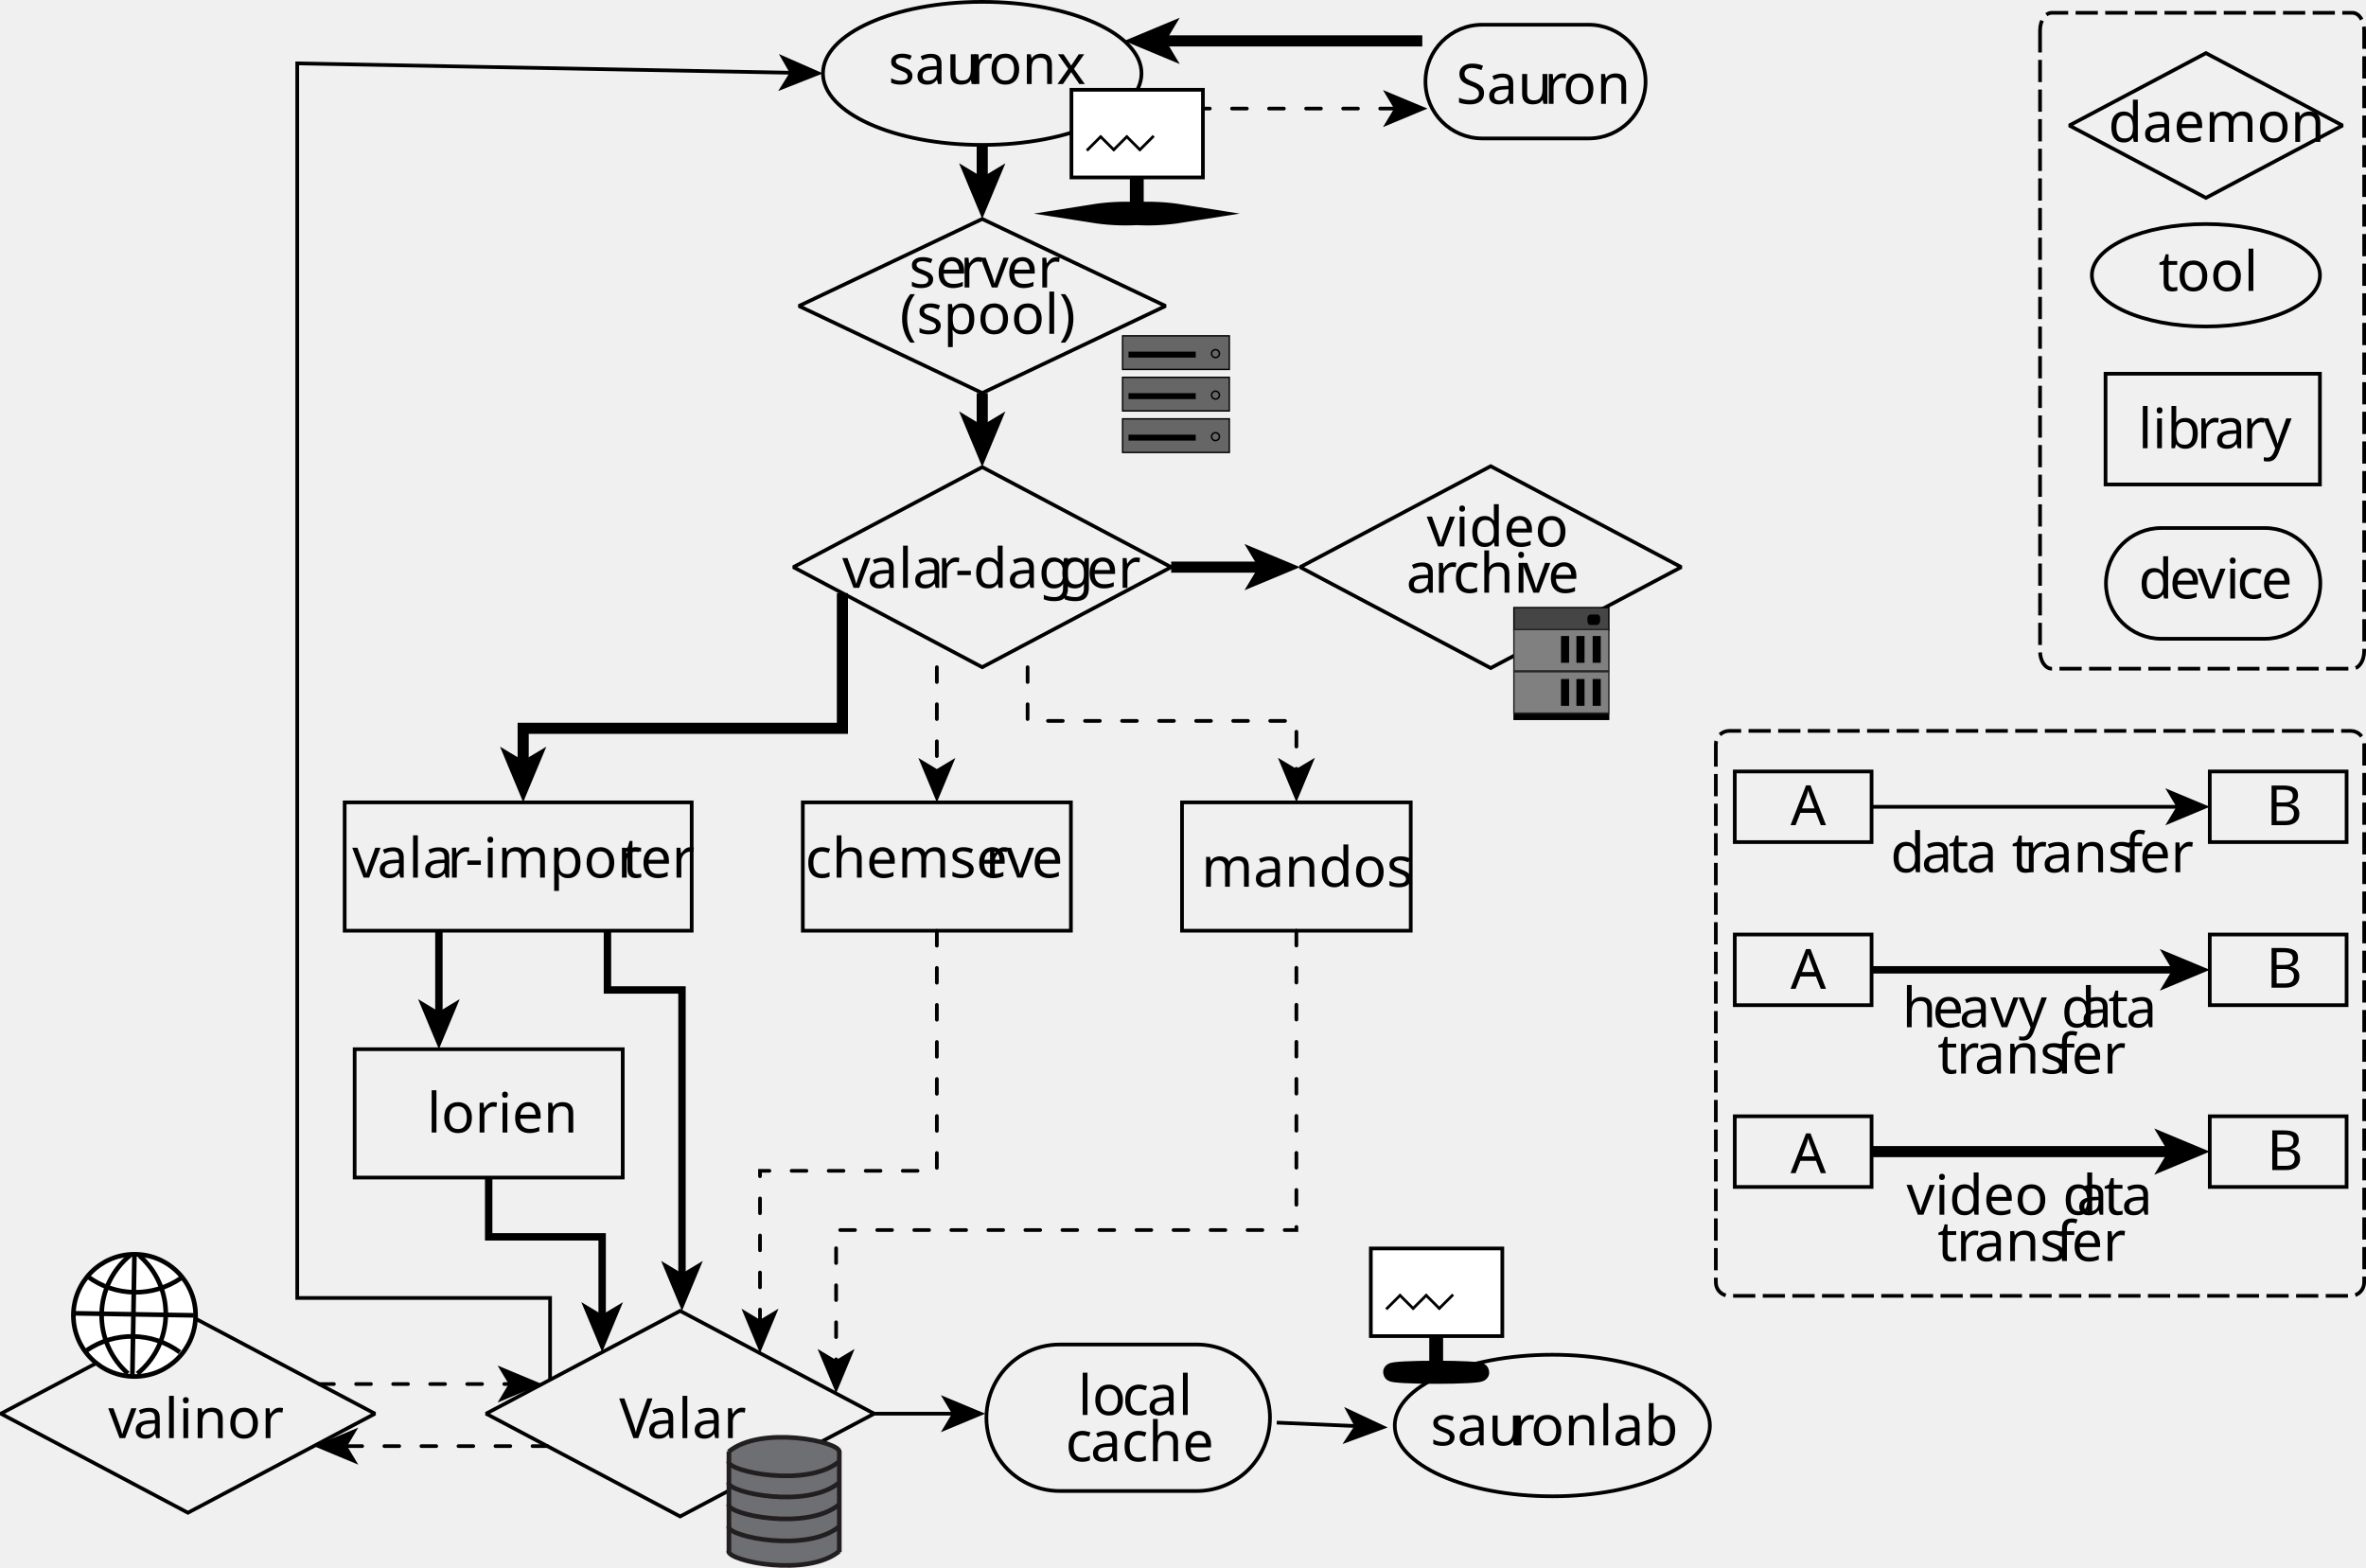
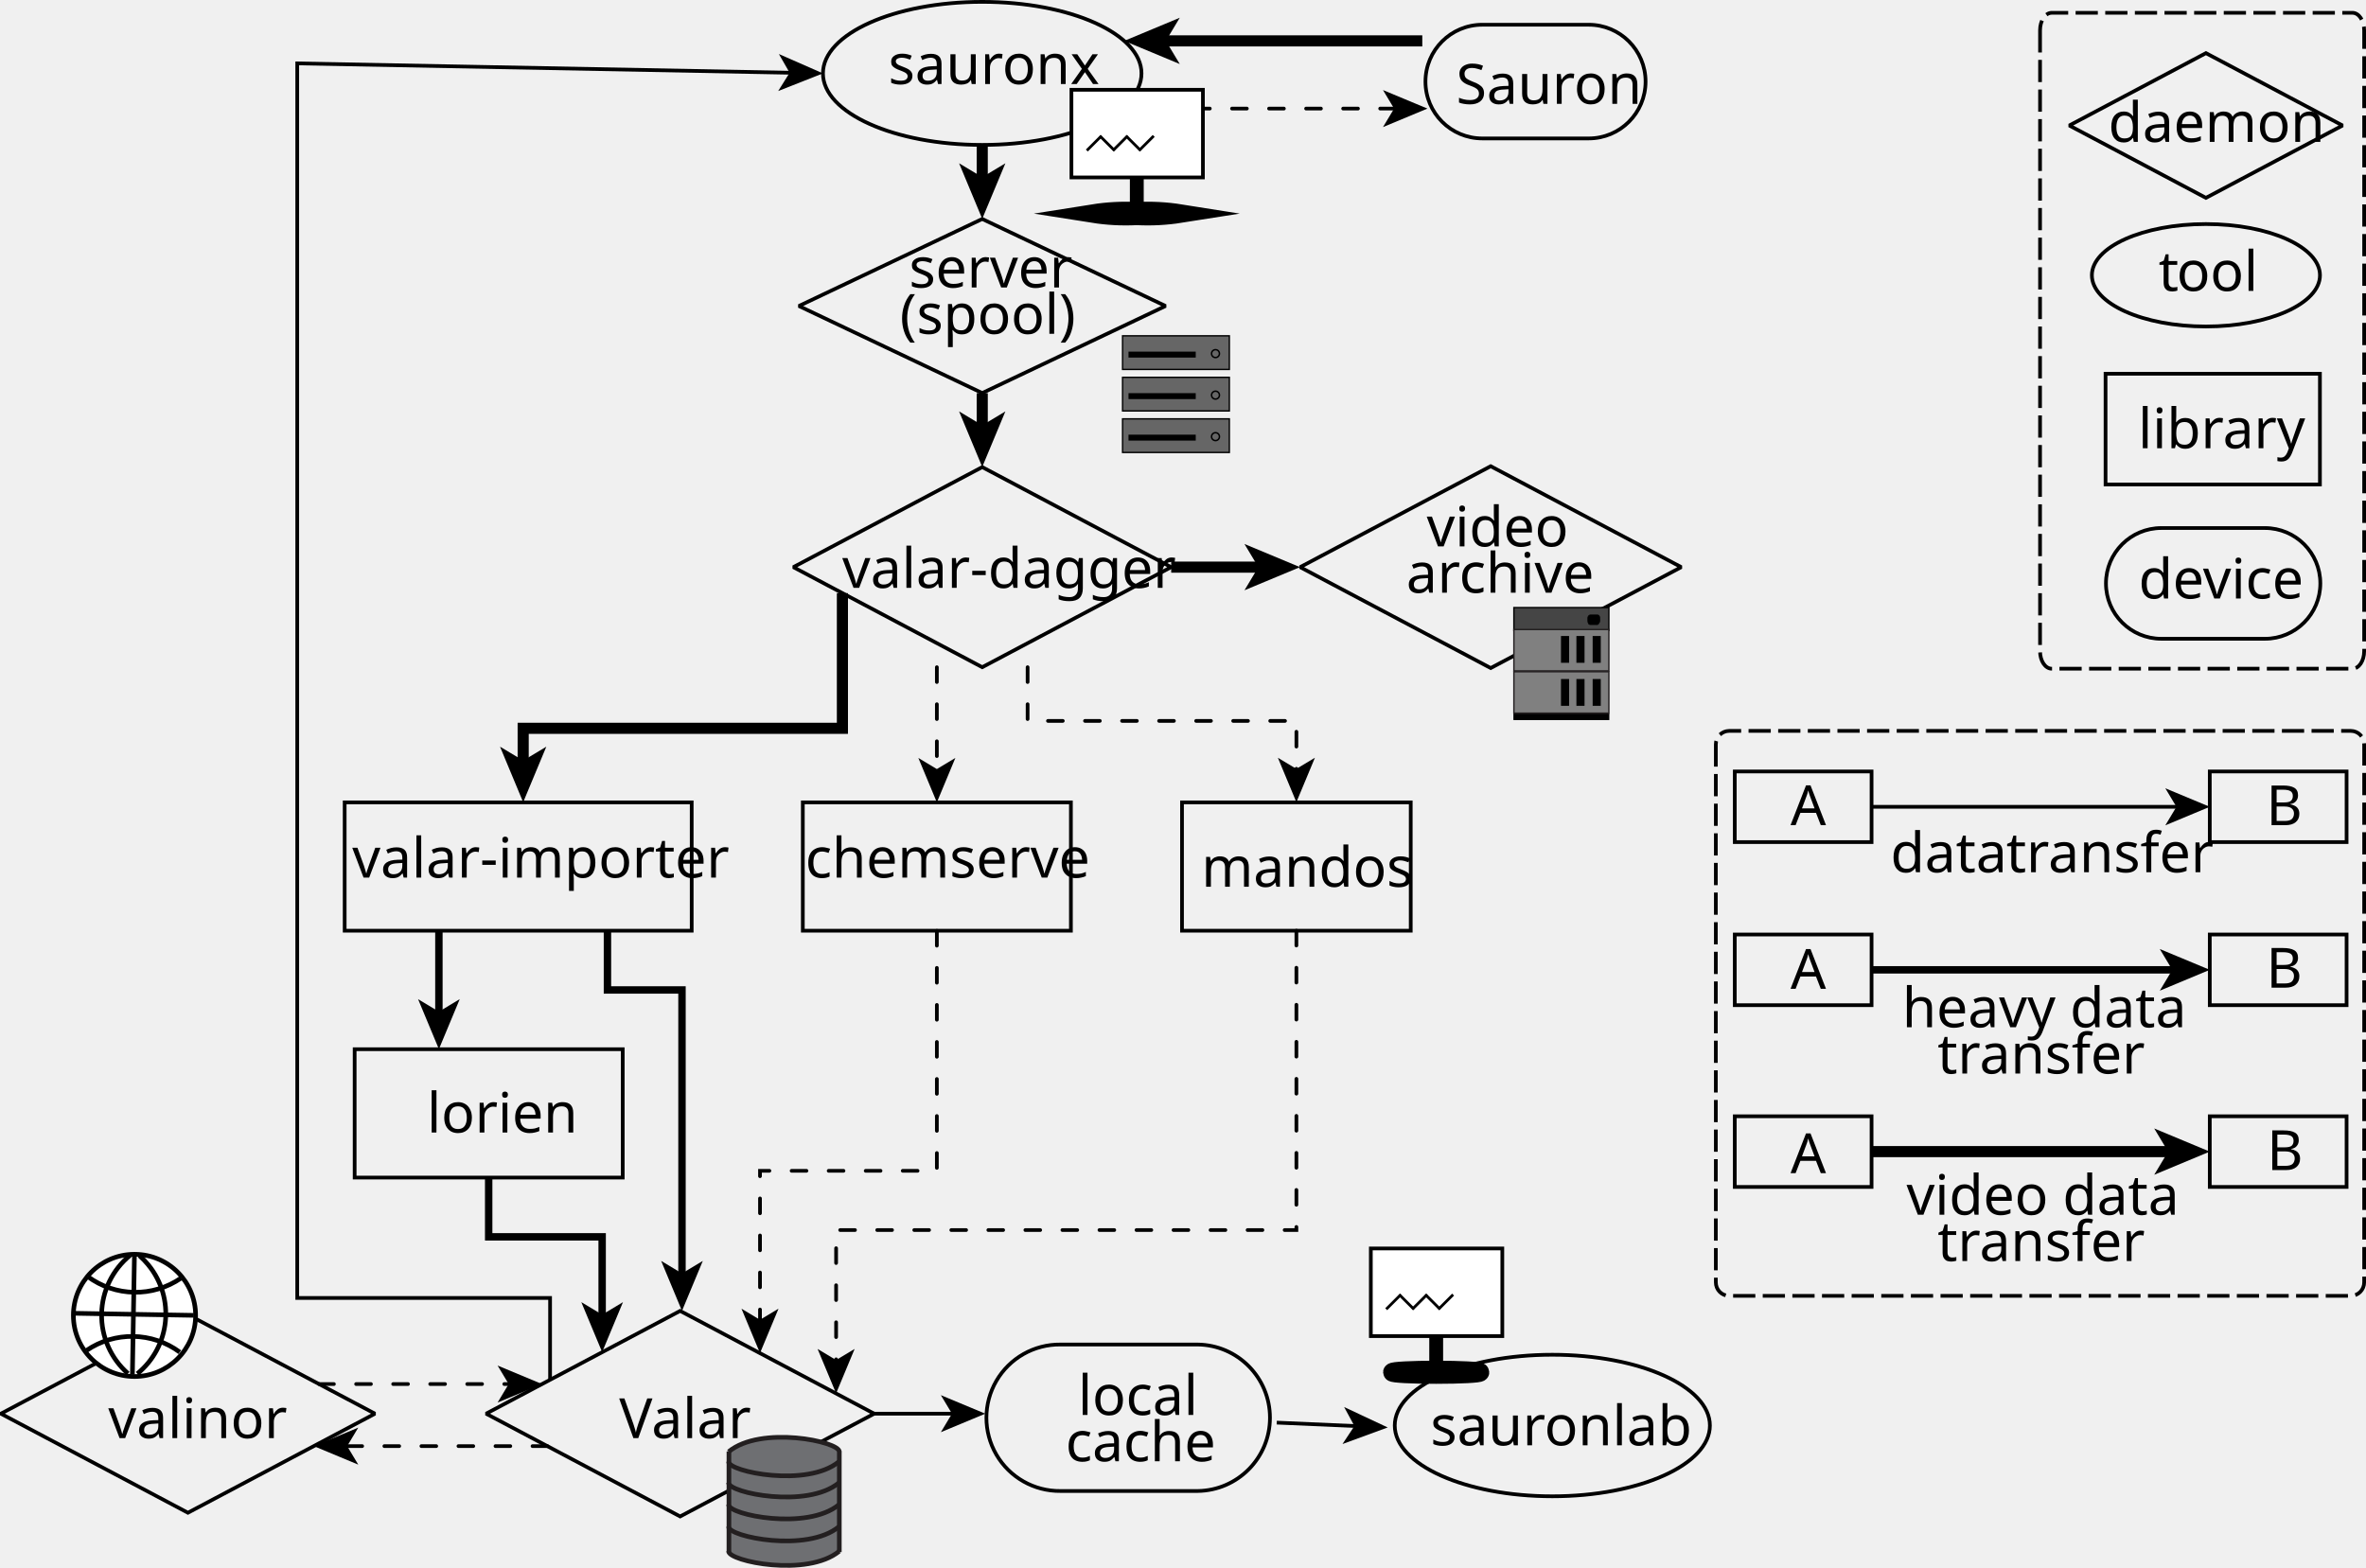
<svg xmlns="http://www.w3.org/2000/svg" viewBox="0 0 255.513 169.331">
  <defs>
-     <style>.a,.c,.d,.e,.f,.g,.i,.k,.o,.p,.r,.t,.v,.w,.x,.y,.z{fill:none;}.b{clip-path:url(#a);}.c,.d,.e,.f,.g,.o,.p,.x,.y,.z{stroke:#000;}.c,.d,.e,.f,.g{stroke-miterlimit:1.45;}.c,.f,.g,.x{stroke-width:0.4px;}.d{stroke-width:1.2px;}.e{stroke-width:0.8px;}.f{stroke-linecap:round;stroke-dasharray:1.6 1.2 0 1.2;}.g{stroke-dasharray:2.4 0.8;}.h{fill:#fff;}.i,.r,.t,.w{stroke:#010101;}.i,.k{stroke-width:0.5px;}.j{fill:#6e6f72;}.k,.v{stroke:#231f20;}.k,.o,.p,.r,.t,.v,.w,.x,.y,.z{stroke-miterlimit:10;}.l{font-size:6px;font-family:SourceSansPro-Regular, Source Sans Pro;}.m{letter-spacing:-0.014em;}.n{fill:#666;}.o,.t,.v{stroke-width:0.15px;}.p{stroke-width:0.16px;}.q{fill:#010101;}.r{stroke-width:0.1px;}.s{fill:#454545;}.u{fill:gray;}.w{stroke-width:0.06px;}.y{stroke-width:2px;}.z{stroke-width:0.3px;}.aa{letter-spacing:-0.024em;}.ab{letter-spacing:0.025em;}.ac{letter-spacing:0.005em;}.ad{letter-spacing:-0.021em;}.ae{letter-spacing:-0.01em;}.af{letter-spacing:-0.004em;}.ag{letter-spacing:-0.02em;}.ah{letter-spacing:-0.024em;}.ai{letter-spacing:-0.022em;}.aj{letter-spacing:-0.01em;}.ak{letter-spacing:0em;}</style>
+     <style>
+ 		.a,.c,.d,.e,.f,.g,.i,.k,.o,.p,.r,.t,.v,.w,.x,.y,.z{
+ 			fill:none;
+ 		}
+ 		.b{
+ 			clip-path:url(#a);
+ 		}
+ 		.c,.d,.e,.f,.g,.o,.p,.x,.y,.z{
+ 			stroke:#000;
+ 		}
+ 		.c,.d,.e,.f,.g{
+ 			stroke-miterlimit:1.45;
+ 		}
+ 		.c,.f,.g,.x{
+ 			stroke-width:0.4px;
+ 		}
+ 		.d{
+ 			stroke-width:1.2px;
+ 		}
+ 		.e{
+ 			stroke-width:0.8px;
+ 		}
+ 		.f{
+ 			stroke-linecap:round;
+ 			stroke-dasharray:1.6 1.2 0 1.2;
+ 		}
+ 		.g{
+ 			stroke-dasharray:2.4 0.8;
+ 		}
+ 		.h{
+ 			fill:#fff;
+ 		}
+ 		.i,.r,.t,.w{
+ 			stroke:#010101;
+ 		}
+ 		.i,.k{
+ 			stroke-width:0.5px;
+ 		}
+ 		.j{
+ 			fill:#6e6f72;
+ 		}
+ 		.k,.v{
+ 			stroke:#231f20;
+ 		}
+ 		.k,.o,.p,.r,.t,.v,.w,.x,.y,.z{
+ 			stroke-miterlimit:10;
+ 		}
+ 		.l{
+ 			font-size:6px;
+ 			font-family:SourceSansPro-Regular, Source Sans Pro;
+ 		}
+ 		.m{
+ 			letter-spacing:-0.014em;
+ 		}
+ 		.n{
+ 			fill:#666;
+ 		}
+ 		.o,.t,.v{
+ 			stroke-width:0.15px;
+ 		}
+ 		.p{
+ 			stroke-width:0.16px;
+ 		}
+ 		.q{
+ 			fill:#010101;
+ 		}
+ 		.r{
+ 			stroke-width:0.1px;
+ 		}
+ 		.s{
+ 			fill:#454545;
+ 		}
+ 		.u{
+ 			fill:gray;
+ 		}
+ 		.w{
+ 			stroke-width:0.06px;
+ 		}
+ 		.y{
+ 			stroke-width:2px;
+ 		}
+ 		.z{
+ 			stroke-width:0.3px;
+ 		}
+ 		</style>
    <clipPath id="a" transform="translate(0 0)">
      <rect class="a" width="255.513" height="169.331" />
    </clipPath>
  </defs>
  <g class="b">
    <path class="c" d="M123.274,7.925c0,4.267-7.7,7.726-17.2,7.726s-17.2-3.459-17.2-7.726S96.574.2,106.074.2,123.274,3.658,123.274,7.925Z" transform="translate(0 0)" />
    <rect class="c" x="37.222" y="86.662" width="37.476" height="13.86" />
    <polygon class="c" points="85.675 61.254 106.075 50.45 126.475 61.254 106.075 72.062 85.675 61.254" />
    <polygon class="c" points="0.094 152.686 20.294 141.99 40.494 152.686 20.294 163.386 0.094 152.686" />
    <ellipse class="c" cx="167.642" cy="153.965" rx="17.017" ry="7.644" />
    <rect class="c" x="38.3" y="113.322" width="28.951" height="13.863" />
    <polygon class="c" points="52.494 152.686 73.451 141.586 94.407 152.686 73.451 163.786 52.494 152.686" />
    <polygon class="c" points="86.274 33.05 106.074 23.651 125.874 33.05 106.074 42.45 86.274 33.05" />
    <polygon class="c" points="140.406 61.254 160.986 50.354 181.566 61.254 160.986 72.154 140.406 61.254" />
    <rect class="c" x="86.699" y="86.662" width="28.952" height="13.86" />
    <rect class="c" x="127.65" y="86.662" width="24.7" height="13.86" />
    <polyline class="d" points="90.975 64.066 90.975 78.662 56.5 78.662 56.5 82.646" />
    <polygon points="56.499 86.646 58.999 80.646 56.499 82.146 53.999 80.646 56.499 86.646" />
    <line class="e" x1="47.399" y1="100.522" x2="47.399" y2="109.714" />
    <polygon points="47.399 113.314 49.649 107.914 47.399 109.266 45.149 107.914 47.399 113.314" />
    <line class="f" x1="34.459" y1="149.486" x2="55.335" y2="149.486" />
    <polygon points="58.535 149.486 53.735 147.486 54.935 149.486 53.735 151.486 58.535 149.486" />
    <polyline class="e" points="65.6 100.522 65.6 106.922 73.651 106.922 73.651 137.986" />
    <polygon points="73.65 141.587 75.898 136.187 73.65 137.538 71.402 136.187 73.65 141.587" />
    <polyline class="e" points="52.775 127.186 52.775 133.586 65.028 133.586 65.028 142.438" />
    <polygon points="65.028 146.038 67.278 140.639 65.028 141.99 62.778 140.639 65.028 146.038" />
    <line class="f" x1="59.11" y1="156.19" x2="37.09" y2="156.19" />
    <polygon points="33.891 156.19 38.691 158.19 37.491 156.19 38.691 154.19 33.891 156.19" />
    <line class="c" x1="94.411" y1="152.686" x2="103.207" y2="152.686" />
    <polygon points="106.407 152.686 101.607 150.686 102.807 152.686 101.607 154.686 106.407 152.686" />
    <polyline class="c" points="59.405 149.014 59.405 140.186 32.1 140.186 32.1 6.847 85.675 7.864" />
    <polygon points="88.874 7.925 84.114 5.835 85.274 7.857 84.038 9.834 88.874 7.925" />
    <line class="d" x1="106.075" y1="15.666" x2="106.075" y2="19.635" />
    <polygon points="106.075 23.635 108.575 17.635 106.075 19.135 103.575 17.635 106.075 23.635" />
    <line class="d" x1="106.075" y1="42.466" x2="106.075" y2="46.434" />
    <polygon points="106.075 50.434 108.575 44.434 106.075 45.934 103.575 44.434 106.075 50.434" />
    <line class="d" x1="126.482" y1="61.254" x2="136.394" y2="61.254" />
    <polygon points="140.394 61.254 134.394 58.754 135.894 61.254 134.394 63.754 140.394 61.254" />
    <line class="f" x1="121.051" y1="11.727" x2="150.954" y2="11.727" />
    <polygon points="154.154 11.727 149.354 9.727 150.554 11.727 149.354 13.727 154.154 11.727" />
    <line class="d" x1="153.598" y1="4.416" x2="125.407" y2="4.416" />
    <polygon points="121.407 4.416 127.407 6.916 125.907 4.416 127.407 1.916 121.407 4.416" />
    <line class="f" x1="101.175" y1="72.062" x2="101.175" y2="83.462" />
    <polygon points="101.175 86.662 103.175 81.862 101.175 83.062 99.175 81.862 101.175 86.662" />
    <polyline class="f" points="101.175 100.538 101.175 126.454 82.075 126.454 82.075 142.946" />
    <polygon points="82.075 146.146 84.075 141.346 82.075 142.546 80.075 141.346 82.075 146.146" />
    <polyline class="f" points="110.975 72.062 110.975 77.862 140.003 77.862 140.003 83.442" />
    <polygon points="140.002 86.642 142.002 81.842 140.002 83.042 138.002 81.842 140.002 86.642" />
    <polyline class="f" points="140.002 100.522 140.002 132.854 90.294 132.854 90.294 147.294" />
    <polygon points="90.294 150.494 92.294 145.694 90.294 146.894 88.294 145.694 90.294 150.494" />
    <path class="g" d="M185.3,80.4v58.1a1.448,1.448,0,0,0,1.436,1.46h67.143a1.448,1.448,0,0,0,1.435-1.46V80.4a1.447,1.447,0,0,0-1.435-1.459H186.735A1.447,1.447,0,0,0,185.3,80.4Z" transform="translate(0 0)" />
    <rect class="c" x="187.345" y="83.324" width="14.772" height="7.628" />
    <rect class="c" x="238.641" y="83.324" width="14.776" height="7.628" />
    <rect class="c" x="187.345" y="100.933" width="14.772" height="7.632" />
    <rect class="c" x="238.641" y="100.933" width="14.776" height="7.632" />
    <rect class="c" x="187.345" y="120.565" width="14.772" height="7.632" />
    <rect class="c" x="238.641" y="120.565" width="14.776" height="7.632" />
    <line class="c" x1="202.119" y1="87.14" x2="235.441" y2="87.14" />
    <polygon points="238.642 87.14 233.842 85.14 235.041 87.14 233.842 89.14 238.642 87.14" />
    <line class="e" x1="202.119" y1="104.748" x2="235.043" y2="104.748" />
    <polygon points="238.642 104.748 233.243 102.5 234.594 104.748 233.243 107 238.642 104.748" />
    <line class="d" x1="202.119" y1="124.381" x2="234.641" y2="124.381" />
    <polygon points="238.642 124.381 232.642 121.881 234.142 124.381 232.642 126.881 238.642 124.381" />
    <path class="g" d="M220.313,3.266V70.341c0,1.041.565,1.883,1.263,1.883h32.472c.7,0,1.265-.842,1.265-1.883V3.266c0-1.041-.565-1.883-1.265-1.883H221.576C220.878,1.383,220.313,2.225,220.313,3.266Z" transform="translate(0 0)" />
    <path class="c" d="M250.542,29.731c0,3.056-5.517,5.532-12.315,5.532s-12.317-2.476-12.317-5.532,5.511-5.532,12.317-5.532S250.542,26.675,250.542,29.731Z" transform="translate(0 0)" />
    <rect class="c" x="227.386" y="40.366" width="23.151" height="11.96" />
    <polygon class="c" points="223.47 13.553 238.226 5.738 252.982 13.553 238.226 21.37 223.47 13.553" />
    <path class="h" d="M14.49,135.47a6.6,6.6,0,1,0,.07,0Z" transform="translate(0 0)" />
    <path class="i" d="M14.49,135.47a6.6,6.6,0,1,0,.07,0Z" transform="translate(0 0)" />
    <path class="h" d="M14.52,135.473l-.223,13m6.631-6.408-13-.222m1.539-3.975a8.67,8.67,0,0,0,10.088.173m-.137,8a8.7,8.7,0,0,0-10.089-.173m4.717-10.281a8.361,8.361,0,0,0-.219,12.768m1,.018a8.35,8.35,0,0,0,1.2-11.747l0-.005a9.536,9.536,0,0,0-.983-1.017" transform="translate(0 0)" />
    <path class="i" d="M14.52,135.473l-.223,13m6.631-6.408-13-.222m1.539-3.975a8.67,8.67,0,0,0,10.088.173m-.137,8a8.7,8.7,0,0,0-10.089-.173m4.717-10.281a8.361,8.361,0,0,0-.219,12.768m1,.018a8.35,8.35,0,0,0,1.2-11.747l0-.005a9.536,9.536,0,0,0-.983-1.017" transform="translate(0 0)" />
    <rect class="j" x="78.591" y="156.759" width="12.071" height="10.881" />
    <path class="k" d="M78.685,162.522c0,1.09,8.458,2.824,11.906,0" transform="translate(0 0)" />
    <path class="k" d="M78.685,164.9c0,1.089,8.458,2.824,11.906,0" transform="translate(0 0)" />
    <path class="k" d="M78.685,160.157c0,1.082,8.458,2.824,11.906,0" transform="translate(0 0)" />
    <path class="k" d="M78.685,157.877c0,1.082,8.458,2.816,11.906,0" transform="translate(0 0)" />
    <path class="j" d="M78.685,167.547c0,1.089,8.487,2.824,11.942,0" transform="translate(0 0)" />
    <path class="k" d="M78.685,167.547c0,1.089,8.487,2.824,11.942,0" transform="translate(0 0)" />
    <path class="j" d="M90.641,156.794c0-1.118-8.487-2.867-11.95,0" transform="translate(0 0)" />
    <path class="k" d="M90.641,156.794c0-1.118-8.487-2.867-11.95,0" transform="translate(0 0)" />
    <line class="k" x1="90.641" y1="156.745" x2="90.641" y2="167.641" />
    <line class="k" x1="78.72" y1="156.759" x2="78.72" y2="167.655" />
    <path class="c" d="M233.408,57.031H244.6a5.98,5.98,0,1,1,0,11.96h-11.19a5.98,5.98,0,1,1,0-11.96Z" transform="translate(0 0)" />
    <text class="l" transform="translate(233.113 31.417)">
      <tspan class="m">t</tspan>
      <tspan x="1.944" y="0">ool</tspan>
    </text>
  </g>
  <g class="b">
    <path class="c" d="M160.081,2.671h11.49a6.14,6.14,0,1,1,0,12.28h-11.49a6.14,6.14,0,1,1,0-12.28Z" transform="translate(0 0)" />
  </g>
  <g class="b">
    <path class="c" d="M114.526,145.216h14.8a7.911,7.911,0,0,1,0,15.821h-14.8a7.911,7.911,0,1,1,0-15.821Z" transform="translate(0 0)" />
  </g>
  <g class="b">
    <line class="c" x1="137.879" y1="153.652" x2="146.667" y2="154.036" />
    <polygon points="149.865 154.175 145.157 151.967 146.268 154.018 144.982 155.963 149.865 154.175" />
  </g>
  <rect class="n" x="121.231" y="45.238" width="11.53" height="3.63" />
  <rect class="o" x="121.231" y="45.238" width="11.53" height="3.63" />
  <g class="b">
    <path class="p" d="M131.266,46.733a.427.427,0,1,1-.427.427A.427.427,0,0,1,131.266,46.733Z" transform="translate(0 0)" />
    <rect x="121.872" y="46.946" width="7.26" height="0.641" />
    <rect class="n" x="121.231" y="40.754" width="11.53" height="3.63" />
    <rect class="o" x="121.231" y="40.754" width="11.53" height="3.63" />
    <path class="p" d="M131.266,42.249a.427.427,0,1,1-.427.427A.427.427,0,0,1,131.266,42.249Z" transform="translate(0 0)" />
    <rect x="121.872" y="42.463" width="7.26" height="0.641" />
    <rect class="n" x="121.231" y="36.271" width="11.53" height="3.63" />
    <rect class="o" x="121.231" y="36.271" width="11.53" height="3.63" />
    <path class="p" d="M131.266,37.765a.427.427,0,1,1-.427.427A.427.427,0,0,1,131.266,37.765Z" transform="translate(0 0)" />
    <rect x="121.872" y="37.979" width="7.26" height="0.641" />
    <rect class="q" x="163.49" y="77.109" width="10.259" height="0.614" />
    <rect class="r" x="163.49" y="77.109" width="10.259" height="0.614" />
    <rect class="s" x="163.49" y="65.623" width="10.259" height="2.455" />
    <rect class="t" x="163.49" y="65.623" width="10.259" height="2.455" />
    <rect class="u" x="163.49" y="72.55" width="10.259" height="4.472" />
    <rect class="v" x="163.49" y="72.55" width="10.259" height="4.472" />
    <rect class="q" x="171.996" y="73.339" width="0.876" height="2.894" />
    <path d="M171.732,66.412h.789c.176,0,.264.175.264.438v.176c0,.175-.176.438-.264.438h-.789c-.175,0-.263-.175-.263-.438v-.263c0-.263.175-.351.263-.351" transform="translate(0 0)" />
    <path class="w" d="M171.732,66.412h.789c.176,0,.264.175.264.438v.176c0,.175-.176.438-.264.438h-.789c-.175,0-.263-.175-.263-.438v-.263C171.469,66.5,171.644,66.412,171.732,66.412Z" transform="translate(0 0)" />
    <rect class="u" x="163.49" y="67.99" width="10.259" height="4.472" />
    <rect class="v" x="163.49" y="67.99" width="10.259" height="4.472" />
    <rect class="q" x="170.242" y="73.339" width="0.877" height="2.894" />
    <rect class="q" x="168.576" y="73.339" width="0.877" height="2.894" />
    <rect class="q" x="171.996" y="68.692" width="0.876" height="2.894" />
    <rect class="q" x="170.242" y="68.692" width="0.877" height="2.894" />
    <rect class="q" x="168.576" y="68.692" width="0.877" height="2.894" />
    <rect class="h" x="148.041" y="134.842" width="14.2" height="9.467" />
    <rect class="x" x="148.041" y="134.842" width="14.2" height="9.467" />
    <rect x="154.352" y="144.226" width="1.495" height="4.982" />
    <path d="M155.1,147.963a22.669,22.669,0,0,1,4.733.249,22.669,22.669,0,0,1-4.733.249,22.669,22.669,0,0,1-4.733-.249,22.669,22.669,0,0,1,4.733-.249" transform="translate(0 0)" />
    <ellipse class="y" cx="155.099" cy="148.213" rx="4.733" ry="0.249" />
    <line class="z" x1="149.702" y1="141.403" x2="151.28" y2="139.825" />
    <line class="z" x1="151.114" y1="139.825" x2="152.691" y2="141.403" />
    <line class="z" x1="152.525" y1="141.403" x2="154.103" y2="139.825" />
    <line class="z" x1="153.937" y1="139.825" x2="155.515" y2="141.403" />
    <line class="z" x1="155.348" y1="141.403" x2="156.926" y2="139.825" />
    <rect class="h" x="115.708" y="9.698" width="14.2" height="9.467" />
    <rect class="x" x="115.708" y="9.698" width="14.2" height="9.467" />
    <rect x="122.02" y="19.082" width="1.495" height="4.982" />
    <path d="M122.767,22.818a22.625,22.625,0,0,1,4.733.25,22.713,22.713,0,0,1-4.733.248,22.713,22.713,0,0,1-4.733-.248,22.625,22.625,0,0,1,4.733-.25" transform="translate(0 0)" />
    <path class="y" d="M122.767,22.818a22.625,22.625,0,0,1,4.733.25,22.713,22.713,0,0,1-4.733.248,22.713,22.713,0,0,1-4.733-.248A22.625,22.625,0,0,1,122.767,22.818Z" transform="translate(0 0)" />
    <line class="z" x1="117.37" y1="16.258" x2="118.948" y2="14.68" />
    <line class="z" x1="118.781" y1="14.68" x2="120.359" y2="16.258" />
    <line class="z" x1="120.193" y1="16.258" x2="121.771" y2="14.68" />
    <line class="z" x1="121.604" y1="14.68" x2="123.182" y2="16.258" />
    <line class="z" x1="123.016" y1="16.258" x2="124.594" y2="14.68" />
  </g>
  <text class="l" transform="translate(227.683 15.327)">daemon</text>
-   <text class="l" transform="translate(230.895 48.409)">lib<tspan class="aa" x="6.324" y="0">r</tspan>
-     <tspan x="8.262" y="0">a</tspan>
-     <tspan class="ab" x="11.286" y="0">r</tspan>
-     <tspan x="13.518" y="0">y</tspan>
-   </text>
-   <text class="l" transform="translate(230.955 64.639)">d<tspan class="ac" x="3.33" y="0">e</tspan>
-     <tspan x="6.336" y="0">vi</tspan>
-     <tspan class="ad" x="10.614" y="0">c</tspan>
-     <tspan x="13.224" y="0">e</tspan>
-   </text>
-   <text class="l" transform="translate(95.928 9.077)">sau<tspan class="ae" x="8.802" y="0">r</tspan>
-     <tspan x="10.824" y="0">onx</tspan>
-   </text>
-   <text class="l" transform="translate(157.251 11.213)">Sau<tspan class="ae" x="9.492" y="0">r</tspan>
-     <tspan x="11.514" y="0">on</tspan>
-   </text>
-   <text class="l" transform="translate(98.166 31.053)">se<tspan class="ab" x="5.49" y="0">r</tspan>
-     <tspan class="af" x="7.722" y="0">v</tspan>
-     <tspan x="10.5" y="0">er </tspan>
-     <tspan x="-0.979" y="5">(spool)</tspan>
+   <text class="l" transform="translate(230.895 48.409)">library</text>
+   <text class="l" transform="translate(230.955 64.639)">device</text>
+   <text class="l" transform="translate(95.928 9.077)">
+     <a href="https://github.com/dmyersturnbull/sauronx">sauronx</a>
+   </text>
+   <text class="l" transform="translate(157.251 11.213)">Sauron</text>
+   <text class="l" transform="translate(98.166 31.053)">
+ 		server
+ 		<tspan x="-0.979" y="5">(spool)</tspan>
  </text>
  <text class="l" transform="translate(90.958 63.492)">
-     <tspan class="ag">v</tspan>
-     <tspan x="2.682" y="0">ala</tspan>
-     <tspan class="ah" x="10.259" y="0">r</tspan>
-     <tspan x="12.198" y="0">-dag</tspan>
-     <tspan class="m" x="23.441" y="0">g</tspan>
-     <tspan x="26.381" y="0">er</tspan>
-   </text>
-   <text class="l" transform="translate(154.077 59.015)">video<tspan x="-2.22" y="5">a</tspan>
-     <tspan class="ae" x="0.804" y="5">r</tspan>
-     <tspan x="2.826" y="5">chi</tspan>
-     <tspan class="af" x="10.302" y="5">v</tspan>
-     <tspan x="13.08" y="5">e</tspan>
+     <a href="https://github.com/dmyersturnbull/valar-dagger">valar-dagger</a>
+   </text>
+   <text class="l" transform="translate(154.077 59.015)">
+ 		video
+ 		<tspan x="-2.22" y="5">archive</tspan>
  </text>
  <text class="l" transform="translate(38.042 94.783)">
-     <tspan class="ag">v</tspan>
-     <tspan x="2.682" y="0">ala</tspan>
-     <tspan class="ah" x="10.259" y="0">r</tspan>
-     <tspan x="12.198" y="0">-impor</tspan>
-     <tspan class="m" x="29.178" y="0">t</tspan>
-     <tspan x="31.122" y="0">er</tspan>
-   </text>
-   <text class="l" transform="translate(86.962 94.783)">chemse<tspan class="ab" x="19.44" y="0">r</tspan>
-     <tspan class="af" x="21.672" y="0">v</tspan>
-     <tspan x="24.45" y="0">e</tspan>
-   </text>
-   <text class="l" transform="translate(129.738 95.772)">mandos</text>
-   <text class="l" transform="translate(46.102 122.319)">lorien</text>
+     <a href="https://github.com/dmyersturnbull/valar-backend">valar-importer</a>
+   </text>
+   <text class="l" transform="translate(86.962 94.783)">
+     <a href="https://github.com/dmyersturnbull/chemserve">chemserve</a>
+   </text>
+   <text class="l" transform="translate(129.738 95.772)">
+     <a href="https://github.com/dmyersturnbull/mandos">mandos</a>
+   </text>
+   <text class="l" transform="translate(46.102 122.319)">
+     <a href="https://github.com/dmyersturnbull/lorien">lorien</a>
+   </text>
  <text class="l" transform="translate(11.691 155.322)">
-     <tspan class="ag">v</tspan>
-     <tspan x="2.682" y="0">alinor</tspan>
+     <a href="https://github.com/dmyersturnbull/valinor">valinor</a>
  </text>
  <text class="l" transform="translate(66.869 155.322)">
-     <tspan class="ai">V</tspan>
-     <tspan x="2.958" y="0">alar</tspan>
-   </text>
-   <text class="l" transform="translate(154.475 156.103)">sau<tspan class="ae" x="8.802" y="0">r</tspan>
-     <tspan x="10.824" y="0">onlab</tspan>
-   </text>
-   <text class="l" transform="translate(204.163 94.209)">d<tspan class="m" x="3.33" y="0">a</tspan>
-     <tspan class="ad" x="6.27" y="0">t</tspan>
-     <tspan x="8.172" y="0">a t</tspan>
-     <tspan class="aa" x="14.424" y="0">r</tspan>
-     <tspan x="16.362" y="0">ans</tspan>
-     <tspan class="aj" x="25.182" y="0">f</tspan>
-     <tspan class="ak" x="26.875" y="0">er</tspan>
-   </text>
-   <text class="l" transform="translate(205.42 110.948)">h<tspan class="m" x="3.264" y="0">e</tspan>
-     <tspan x="6.156" y="0">avy d</tspan>
-     <tspan class="m" x="19.314" y="0">a</tspan>
-     <tspan class="ad" x="22.254" y="0">t</tspan>
-     <tspan x="24.156" y="0">a</tspan>
-     <tspan x="3.822" y="5">t</tspan>
-     <tspan class="aa" x="5.85" y="5">r</tspan>
-     <tspan x="7.788" y="5">ans</tspan>
-     <tspan class="ae" x="16.608" y="5">f</tspan>
-     <tspan x="18.3" y="5">er</tspan>
-   </text>
-   <text class="l" transform="translate(205.894 131.196)">video d<tspan class="m" x="18.366" y="0">a</tspan>
-     <tspan class="ad" x="21.306" y="0">t</tspan>
-     <tspan x="23.208" y="0">a</tspan>
-     <tspan x="3.348" y="5">t</tspan>
-     <tspan class="aa" x="5.375" y="5">r</tspan>
-     <tspan x="7.313" y="5">ans</tspan>
-     <tspan class="ae" x="16.134" y="5">f</tspan>
-     <tspan x="17.826" y="5">er</tspan>
-   </text>
-   <text class="l" transform="translate(116.41 152.823)">lo<tspan class="ae" x="4.782" y="0">c</tspan>
-     <tspan x="7.458" y="0">al</tspan>
-     <tspan class="ae" x="-1.332" y="5">c</tspan>
-     <tspan x="1.344" y="5">ache</tspan>
+     <a href="https://github.com/dmyersturnbull/valar-schema">Valar</a>
+   </text>
+   <text class="l" transform="translate(154.475 156.103)">
+     <a href="https://github.com/dmyersturnbull/sauronlab">sauronlab</a>
+   </text>
+   <text class="l" transform="translate(204.163 94.209)">
+ 		data
+ 		<tspan x="12.5" y="0">transfer</tspan>
+   </text>
+   <text class="l" transform="translate(205.42 110.948)">
+ 		heavy data
+ 		<tspan x="3.822" y="5">transfer</tspan>
+   </text>
+   <text class="l" transform="translate(205.894 131.196)">
+ 		video data
+ 		<tspan x="3.348" y="5">transfer</tspan>
+   </text>
+   <text class="l" transform="translate(116.41 152.823)">
+ 		local
+ 		<tspan class="ae" x="-1.332" y="5">cache</tspan>
  </text>
  <text class="l" transform="translate(193.368 89.122)">A</text>
  <text class="l" transform="translate(193.368 106.8)">A</text>
  <text class="l" transform="translate(244.736 89.122)">B</text>
  <text class="l" transform="translate(193.368 126.709)">A</text>
  <text class="l" transform="translate(244.736 106.673)">B</text>
  <text class="l" transform="translate(244.814 126.372)">B</text>
</svg>
